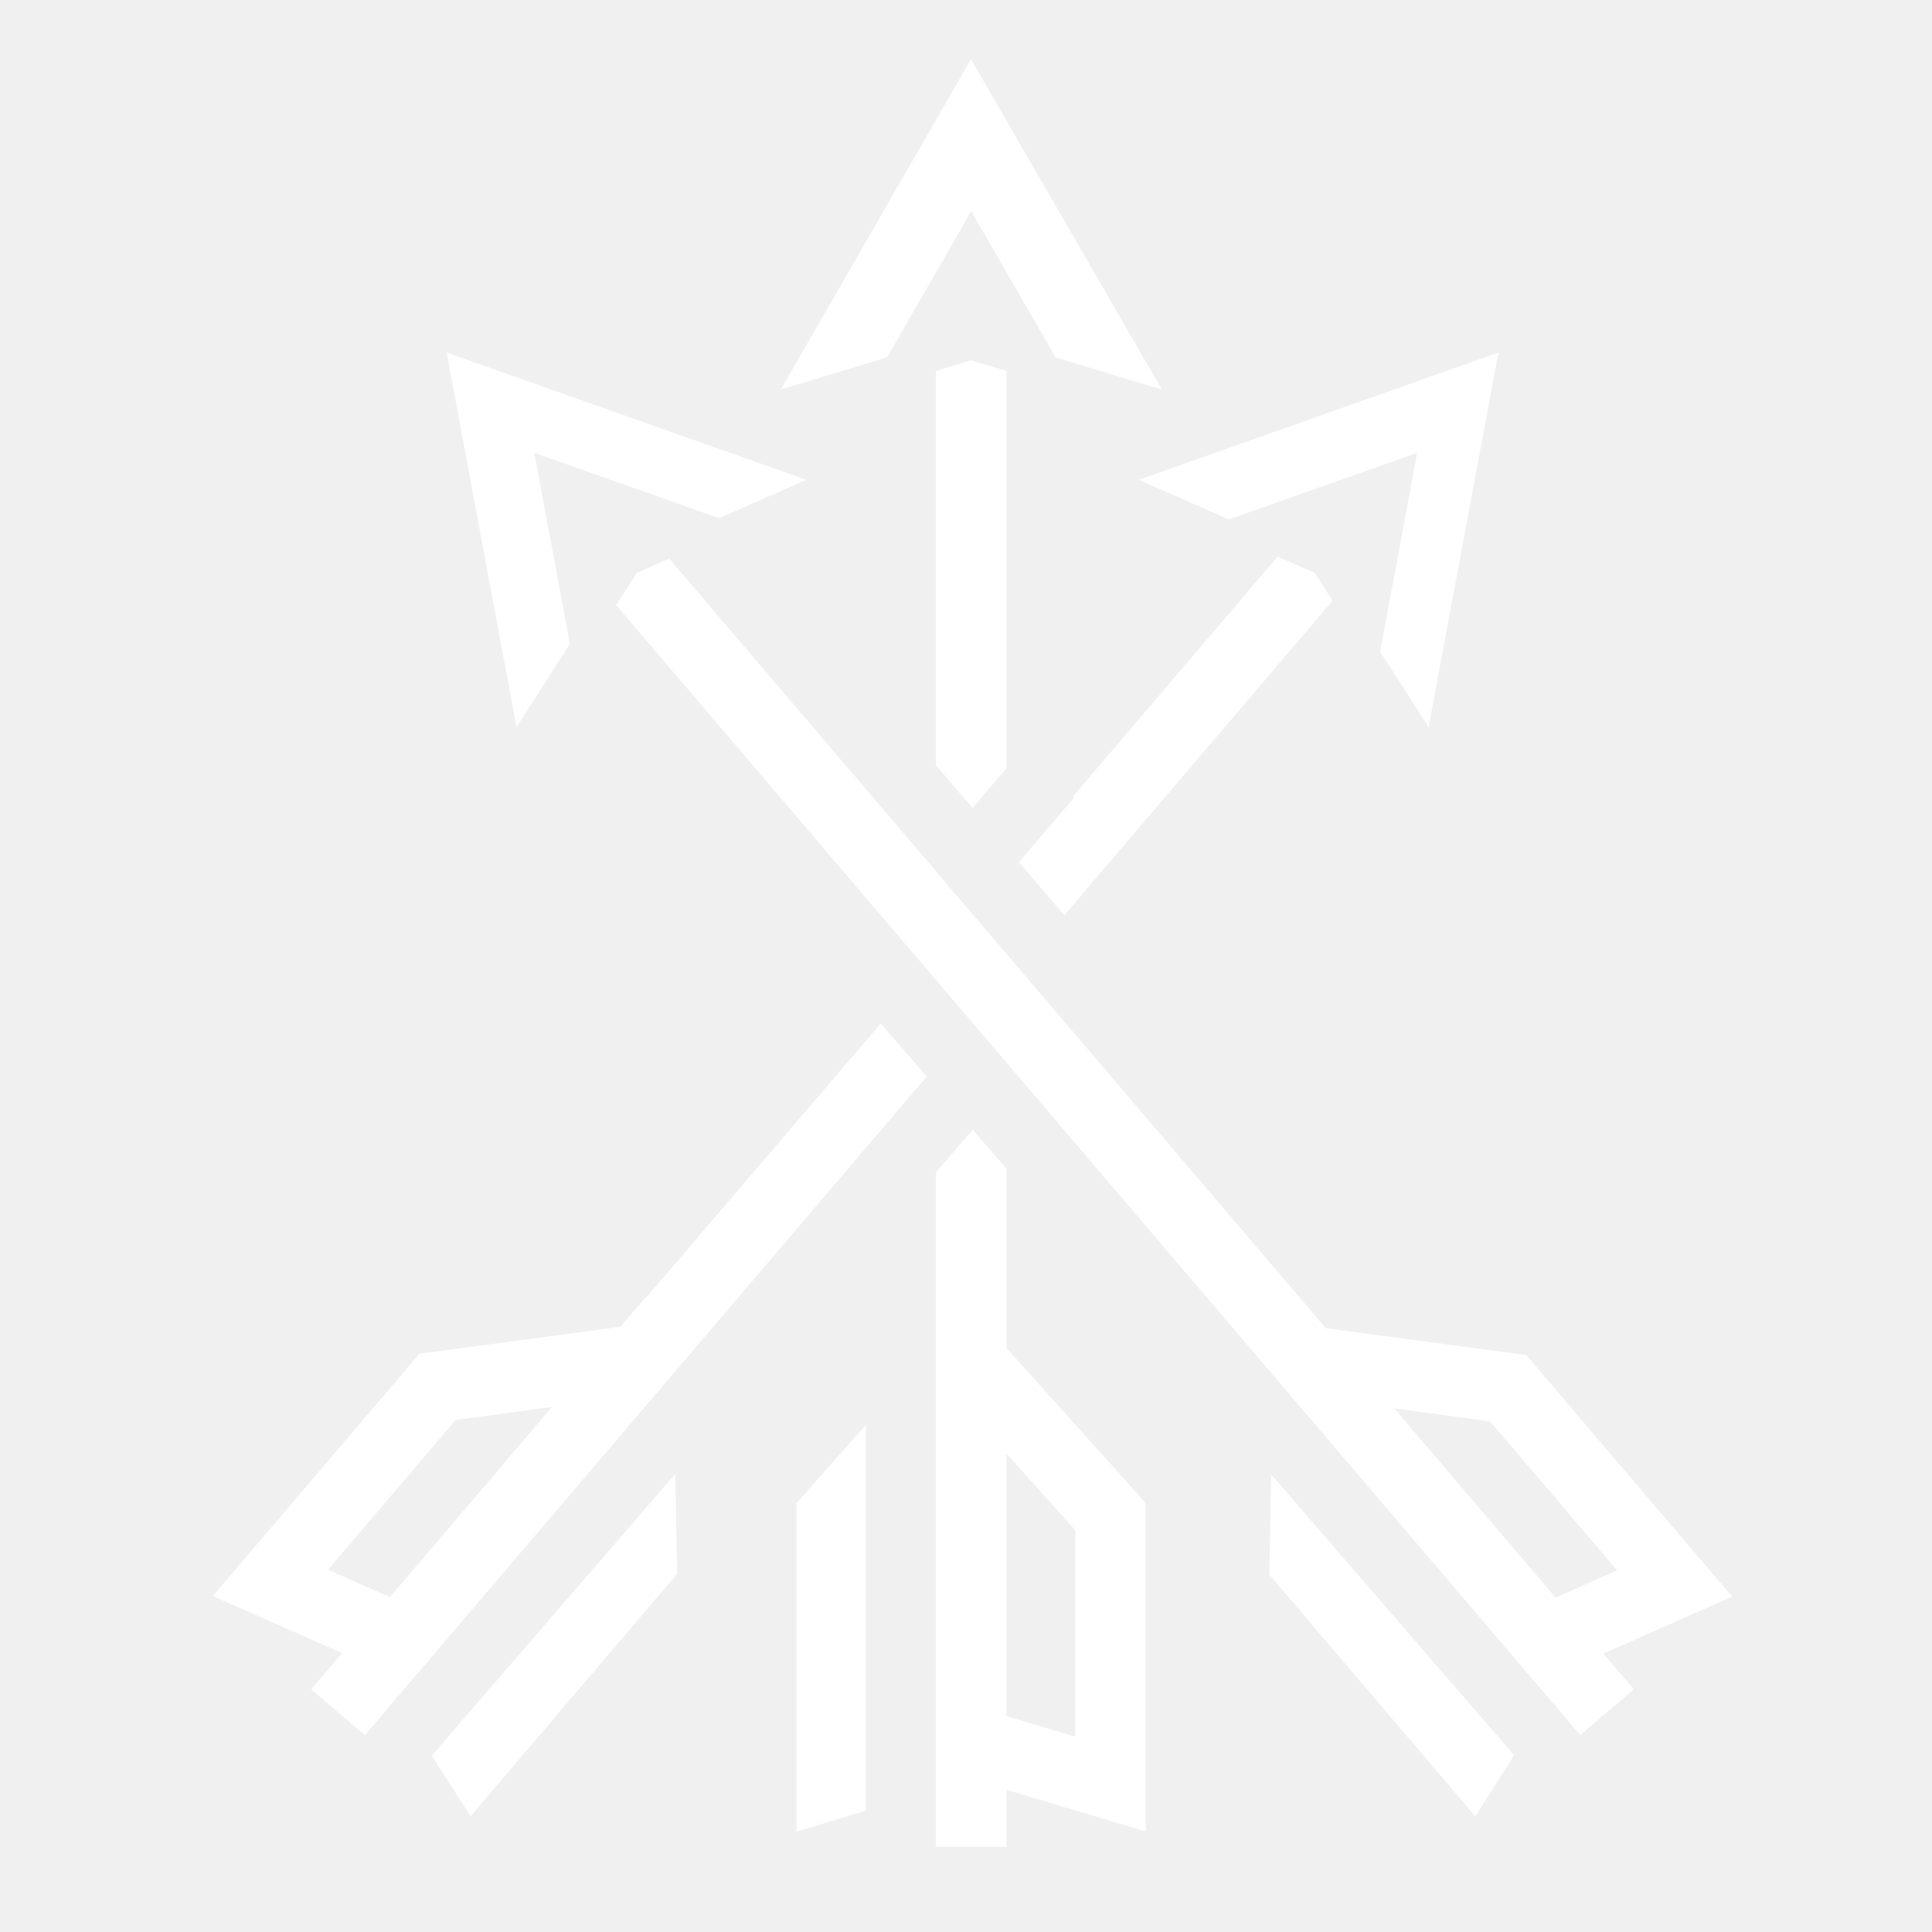
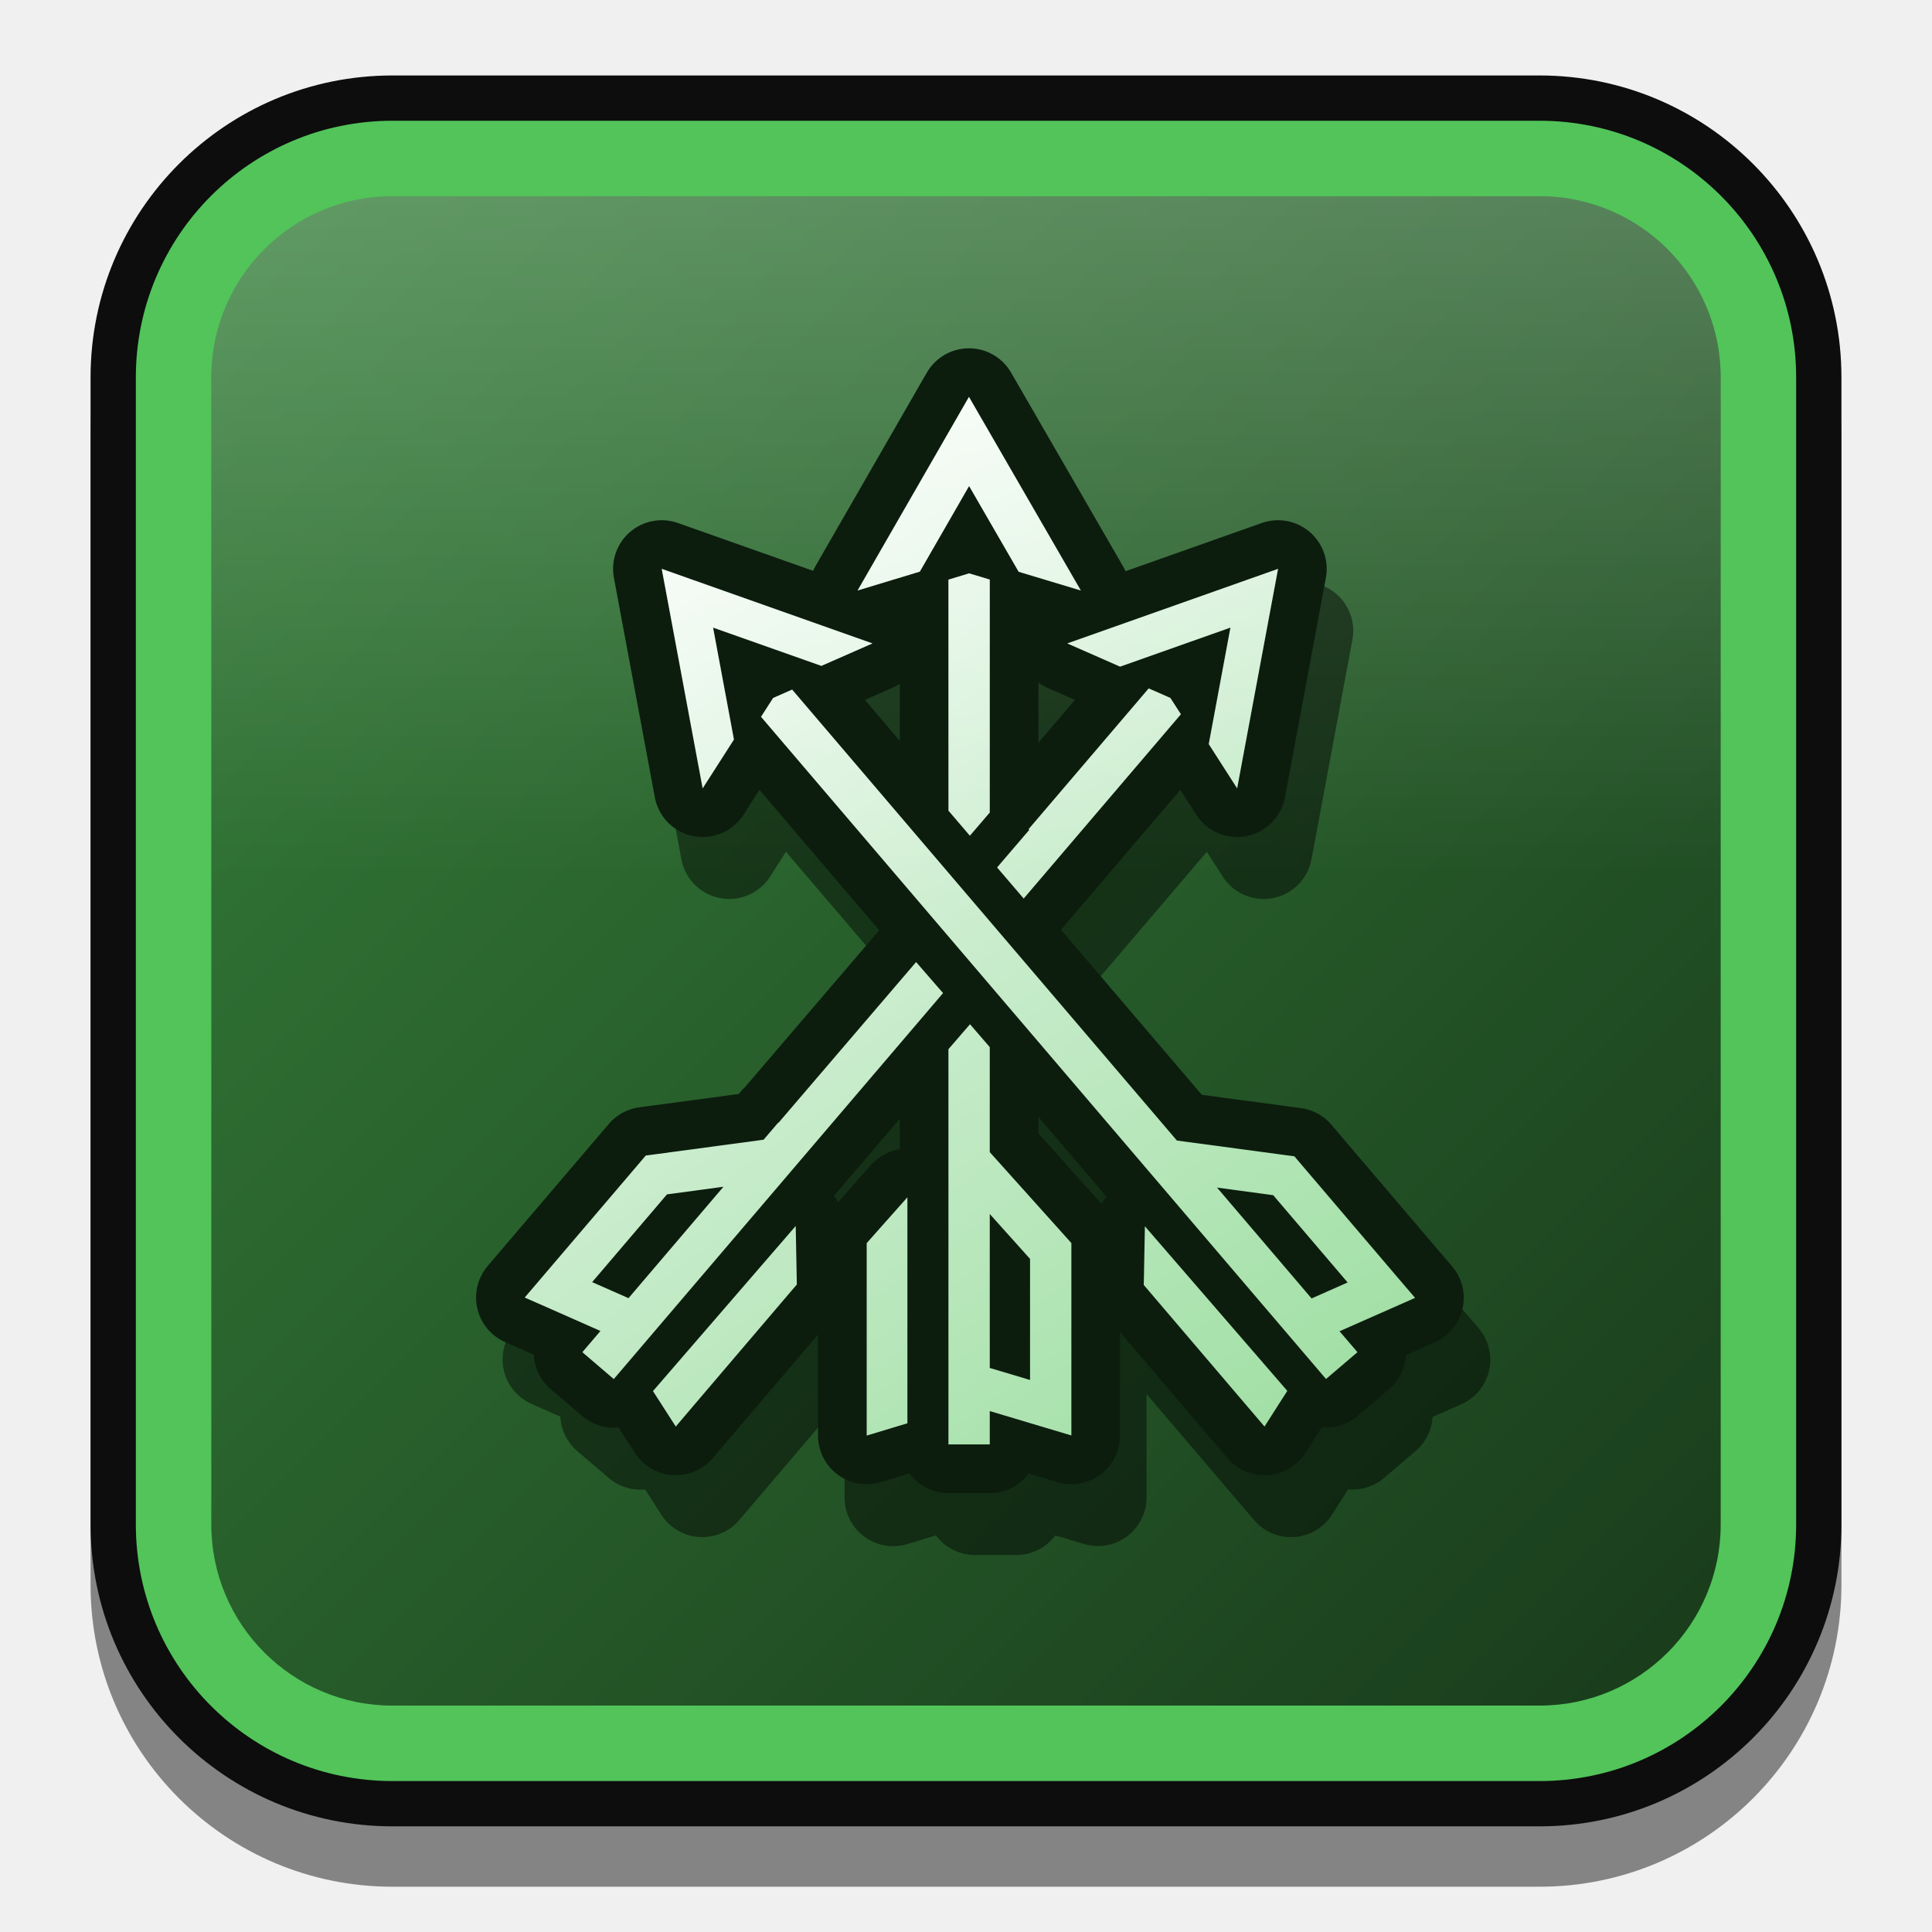
<svg xmlns="http://www.w3.org/2000/svg" viewBox="0 0 512 512">
-   <path fill="#ffffff" d="M257.313 15.688l-50.375 87.53 28.156-8.53 22.28-38.72 22.407 38.782 28.126 8.47-50.594-87.532zm-138.938 77.75l18.5 99.28 14.156-22.093L141.595 120l48.97 17.313 23.124-10.157-95.313-33.72zm278.72 0l-95.314 33.718 23.876 10.5L375.562 120l-9.812 52.688 12.844 20.03 18.5-99.28zm-139.72 2.03l-9.344 2.844v104.47l9.69 11.343 9-10.5V98.28l-9.345-2.81zm81.22 52.032l-54.345 63.688.344.28-14.563 17 12.033 14.063 71.093-83.343-4.75-7.375-9.812-4.312zm-161.25.53l-8.595 3.782-5.47 8.532 255.5 299.469L433 447.688l-8.094-9.47 22.688-10.03 11.47-5.063-8.158-9.53-44.125-51.783-2.31-2.718-3.564-.47-49.562-6.655-174-203.94zm56.06 123.22l-62.218 72.688-.125-.094-6.625 7.75-49.718 6.687-3.564.47-2.312 2.72-44.28 51.936-8.158 9.563 11.5 5.06 22.75 10.064-8.187 9.594 14.218 12.156L245.594 285.28l-12.188-14.03zm24.376 28.125l-9.75 11.28v178.75h18.69v-15.092l24.874 7.437 12.03 3.594v-87l-2.374-2.656-34.53-38.47v-47.5l-8.94-10.343zm-111.5 73.5l-42.936 50.375L86.906 416l33.844-39.688 25.53-3.437zm223.22.375l25.406 3.438 33.656 39.468-16.312 7.22-42.75-50.126zm-140.03 4.375l-16.064 18.094-2.344 2.655v87.031l12.063-3.656 6.344-1.906v-102.22zm37.25 7.563l18.217 20.312v54.75l-18.218-5.438v-69.625zm-87.75 5.406l-64.564 74.687 3.5 5.44 6.813 10.592 8.155-9.593 44.28-51.94 2.314-2.686-.064-3.563-.437-22.936zm157.905.156l-.438 22.97-.093 3.53 2.312 2.72 44.125 51.75 8.19 9.592 6.78-10.625 3.53-5.5-64.405-74.437z" />
+   <defs>
+     <linearGradient id="body-s" gradientUnits="userSpaceOnUse" x1="56" y1="52" x2="456" y2="452">
+       <stop offset="0" stop-color="#357f3a" />
+       <stop offset="1" stop-color="#193b1b" />
+     </linearGradient>
+     <linearGradient id="bevel-s" gradientUnits="userSpaceOnUse" x1="0" y1="52" x2="0" y2="452">
+       <stop offset="0" stop-color="#fff" stop-opacity="0.22" />
+       <stop offset="0.45" stop-color="#fff" stop-opacity="0" />
+     </linearGradient>
+   </defs>
+   <rect x="24" y="36" width="464" height="464" rx="80" fill="#000" opacity="0.45" />
+   <rect x="24" y="20" width="464" height="464" rx="80" fill="#0d0d0d" />
+   <rect x="36" y="32" width="440" height="440" rx="68" fill="#52c45a" />
+   <rect x="56" y="52" width="400" height="400" rx="48" fill="url(#body-s)" />
+   <rect x="56" y="52" width="400" height="400" rx="48" fill="url(#bevel-s)" />
+   <defs>
+     <linearGradient id="g-s" gradientUnits="userSpaceOnUse" x1="96" y1="32" x2="416" y2="480">
+       <stop offset="0" stop-color="#ffffff" />
+       <stop offset="0.5" stop-color="#cbedce" />
+       <stop offset="1" stop-color="#a0dfa4" />
+     </linearGradient>
+     <linearGradient id="r-s" gradientUnits="userSpaceOnUse" x1="0" y1="0" x2="0" y2="512">
+       <stop offset="0" stop-color="#fff" stop-opacity="0.45" />
+       <stop offset="0.22" stop-color="#fff" stop-opacity="0.2" />
+       <stop offset="0.48" stop-color="#fff" stop-opacity="0" />
+     </linearGradient>
+     <clipPath id="c-s">
+       <path d="M257.313 15.688l-50.375 87.53 28.156-8.53 22.28-38.72 22.407 38.782 28.126 8.47-50.594-87.532zm-138.938 77.75l18.5 99.28 14.156-22.093L141.595 120l48.97 17.313 23.124-10.157-95.313-33.72zm278.72 0l-95.314 33.718 23.876 10.5L375.562 120l-9.812 52.688 12.844 20.03 18.5-99.28zm-139.72 2.03l-9.344 2.844v104.47l9.69 11.343 9-10.5V98.28l-9.345-2.81zm81.22 52.032l-54.345 63.688.344.28-14.563 17 12.033 14.063 71.093-83.343-4.75-7.375-9.812-4.312zm-161.25.53l-8.595 3.782-5.47 8.532 255.5 299.469L433 447.688l-8.094-9.47 22.688-10.03 11.47-5.063-8.158-9.53-44.125-51.783-2.31-2.718-3.564-.47-49.562-6.655-174-203.94zm56.06 123.22l-62.218 72.688-.125-.094-6.625 7.75-49.718 6.687-3.564.47-2.312 2.72-44.28 51.936-8.158 9.563 11.5 5.06 22.75 10.064-8.187 9.594 14.218 12.156L245.594 285.28l-12.188-14.03zm24.376 28.125l-9.75 11.28v178.75h18.69v-15.092l24.874 7.437 12.03 3.594v-87l-2.374-2.656-34.53-38.47v-47.5l-8.94-10.343zm-111.5 73.5l-42.936 50.375L86.906 416l33.844-39.688 25.53-3.437zm223.22.375l25.406 3.438 33.656 39.468-16.312 7.22-42.75-50.126zm-140.03 4.375l-16.064 18.094-2.344 2.655v87.031l12.063-3.656 6.344-1.906v-102.22zm37.25 7.563l18.217 20.312v54.75l-18.218-5.438v-69.625zm-87.75 5.406l-64.564 74.687 3.5 5.44 6.813 10.592 8.155-9.593 44.28-51.94 2.314-2.686-.064-3.563-.437-22.936zm157.905.156l-.438 22.97-.093 3.53 2.312 2.72 44.125 51.75 8.19 9.592 6.78-10.625 3.53-5.5-64.405-74.437z" />
+     </clipPath>
+   </defs>
+   <g transform="translate(106 96) scale(0.586)">
+     <g opacity="0.45" transform="translate(12 28)">
+       <path d="M257.313 15.688l-50.375 87.53 28.156-8.53 22.28-38.72 22.407 38.782 28.126 8.47-50.594-87.532zm-138.938 77.75l18.5 99.28 14.156-22.093L141.595 120l48.97 17.313 23.124-10.157-95.313-33.72zm278.72 0l-95.314 33.718 23.876 10.5L375.562 120l-9.812 52.688 12.844 20.03 18.5-99.28zm-139.72 2.03l-9.344 2.844v104.47l9.69 11.343 9-10.5V98.28l-9.345-2.81zm81.22 52.032l-54.345 63.688.344.28-14.563 17 12.033 14.063 71.093-83.343-4.75-7.375-9.812-4.312zm-161.25.53l-8.595 3.782-5.47 8.532 255.5 299.469L433 447.688l-8.094-9.47 22.688-10.03 11.47-5.063-8.158-9.53-44.125-51.783-2.31-2.718-3.564-.47-49.562-6.655-174-203.94zm56.06 123.22l-62.218 72.688-.125-.094-6.625 7.75-49.718 6.687-3.564.47-2.312 2.72-44.28 51.936-8.158 9.563 11.5 5.06 22.75 10.064-8.187 9.594 14.218 12.156L245.594 285.28l-12.188-14.03zm24.376 28.125l-9.75 11.28v178.75h18.69v-15.092l24.874 7.437 12.03 3.594v-87l-2.374-2.656-34.53-38.47v-47.5l-8.94-10.343zm-111.5 73.5l-42.936 50.375L86.906 416l33.844-39.688 25.53-3.437zm223.22.375l25.406 3.438 33.656 39.468-16.312 7.22-42.75-50.126zm-140.03 4.375l-16.064 18.094-2.344 2.655v87.031l12.063-3.656 6.344-1.906v-102.22zm37.25 7.563l18.217 20.312v54.75l-18.218-5.438v-69.625zm-87.75 5.406l-64.564 74.687 3.5 5.44 6.813 10.592 8.155-9.593 44.28-51.94 2.314-2.686-.064-3.563-.437-22.936zm157.905.156l-.438 22.97-.093 3.53 2.312 2.72 44.125 51.75 8.19 9.592 6.78-10.625 3.53-5.5-64.405-74.437z" fill="#000" stroke="#000" stroke-width="44" stroke-linejoin="round" />
+     </g>
+     <path d="M257.313 15.688l-50.375 87.53 28.156-8.53 22.28-38.72 22.407 38.782 28.126 8.47-50.594-87.532zm-138.938 77.75l18.5 99.28 14.156-22.093L141.595 120l48.97 17.313 23.124-10.157-95.313-33.72zm278.72 0l-95.314 33.718 23.876 10.5L375.562 120l-9.812 52.688 12.844 20.03 18.5-99.28zm-139.72 2.03l-9.344 2.844v104.47l9.69 11.343 9-10.5V98.28l-9.345-2.81zm81.22 52.032l-54.345 63.688.344.28-14.563 17 12.033 14.063 71.093-83.343-4.75-7.375-9.812-4.312zm-161.25.53l-8.595 3.782-5.47 8.532 255.5 299.469L433 447.688l-8.094-9.47 22.688-10.03 11.47-5.063-8.158-9.53-44.125-51.783-2.31-2.718-3.564-.47-49.562-6.655-174-203.94zm56.06 123.22l-62.218 72.688-.125-.094-6.625 7.75-49.718 6.687-3.564.47-2.312 2.72-44.28 51.936-8.158 9.563 11.5 5.06 22.75 10.064-8.187 9.594 14.218 12.156L245.594 285.28l-12.188-14.03zm24.376 28.125l-9.75 11.28v178.75h18.69v-15.092l24.874 7.437 12.03 3.594v-87l-2.374-2.656-34.53-38.47v-47.5l-8.94-10.343zm-111.5 73.5l-42.936 50.375L86.906 416l33.844-39.688 25.53-3.437zm223.22.375l25.406 3.438 33.656 39.468-16.312 7.22-42.75-50.126zm-140.03 4.375l-16.064 18.094-2.344 2.655v87.031l12.063-3.656 6.344-1.906v-102.22zm37.25 7.563l18.217 20.312v54.75l-18.218-5.438v-69.625zm-87.75 5.406l-64.564 74.687 3.5 5.44 6.813 10.592 8.155-9.593 44.28-51.94 2.314-2.686-.064-3.563-.437-22.936zm157.905.156l-.438 22.97-.093 3.53 2.312 2.72 44.125 51.75 8.19 9.592 6.78-10.625 3.53-5.5-64.405-74.437z" fill="#0c1d0e" stroke="#0c1d0e" stroke-width="44" stroke-linejoin="round" stroke-linecap="round" />
+     <path d="M257.313 15.688l-50.375 87.53 28.156-8.53 22.28-38.72 22.407 38.782 28.126 8.47-50.594-87.532zm-138.938 77.75l18.5 99.28 14.156-22.093L141.595 120l48.97 17.313 23.124-10.157-95.313-33.72zm278.72 0l-95.314 33.718 23.876 10.5L375.562 120l-9.812 52.688 12.844 20.03 18.5-99.28zm-139.72 2.03l-9.344 2.844v104.47l9.69 11.343 9-10.5V98.28l-9.345-2.81zm81.22 52.032l-54.345 63.688.344.28-14.563 17 12.033 14.063 71.093-83.343-4.75-7.375-9.812-4.312zm-161.25.53l-8.595 3.782-5.47 8.532 255.5 299.469L433 447.688l-8.094-9.47 22.688-10.03 11.47-5.063-8.158-9.53-44.125-51.783-2.31-2.718-3.564-.47-49.562-6.655-174-203.94zm56.06 123.22l-62.218 72.688-.125-.094-6.625 7.75-49.718 6.687-3.564.47-2.312 2.72-44.28 51.936-8.158 9.563 11.5 5.06 22.75 10.064-8.187 9.594 14.218 12.156L245.594 285.28l-12.188-14.03zm24.376 28.125l-9.75 11.28v178.75h18.69v-15.092l24.874 7.437 12.03 3.594v-87l-2.374-2.656-34.53-38.47v-47.5l-8.94-10.343zm-111.5 73.5l-42.936 50.375L86.906 416l33.844-39.688 25.53-3.437zm223.22.375l25.406 3.438 33.656 39.468-16.312 7.22-42.75-50.126zm-140.03 4.375l-16.064 18.094-2.344 2.655v87.031l12.063-3.656 6.344-1.906v-102.22zm37.25 7.563l18.217 20.312v54.75l-18.218-5.438v-69.625zm-87.75 5.406l-64.564 74.687 3.5 5.44 6.813 10.592 8.155-9.593 44.28-51.94 2.314-2.686-.064-3.563-.437-22.936zm157.905.156l-.438 22.97-.093 3.53 2.312 2.72 44.125 51.75 8.19 9.592 6.78-10.625 3.53-5.5-64.405-74.437z" fill="url(#g-s)" />
+     <rect x="0" y="0" width="512" height="512" clip-path="url(#c-s)" fill="url(#r-s)" />
+   </g>
</svg>
